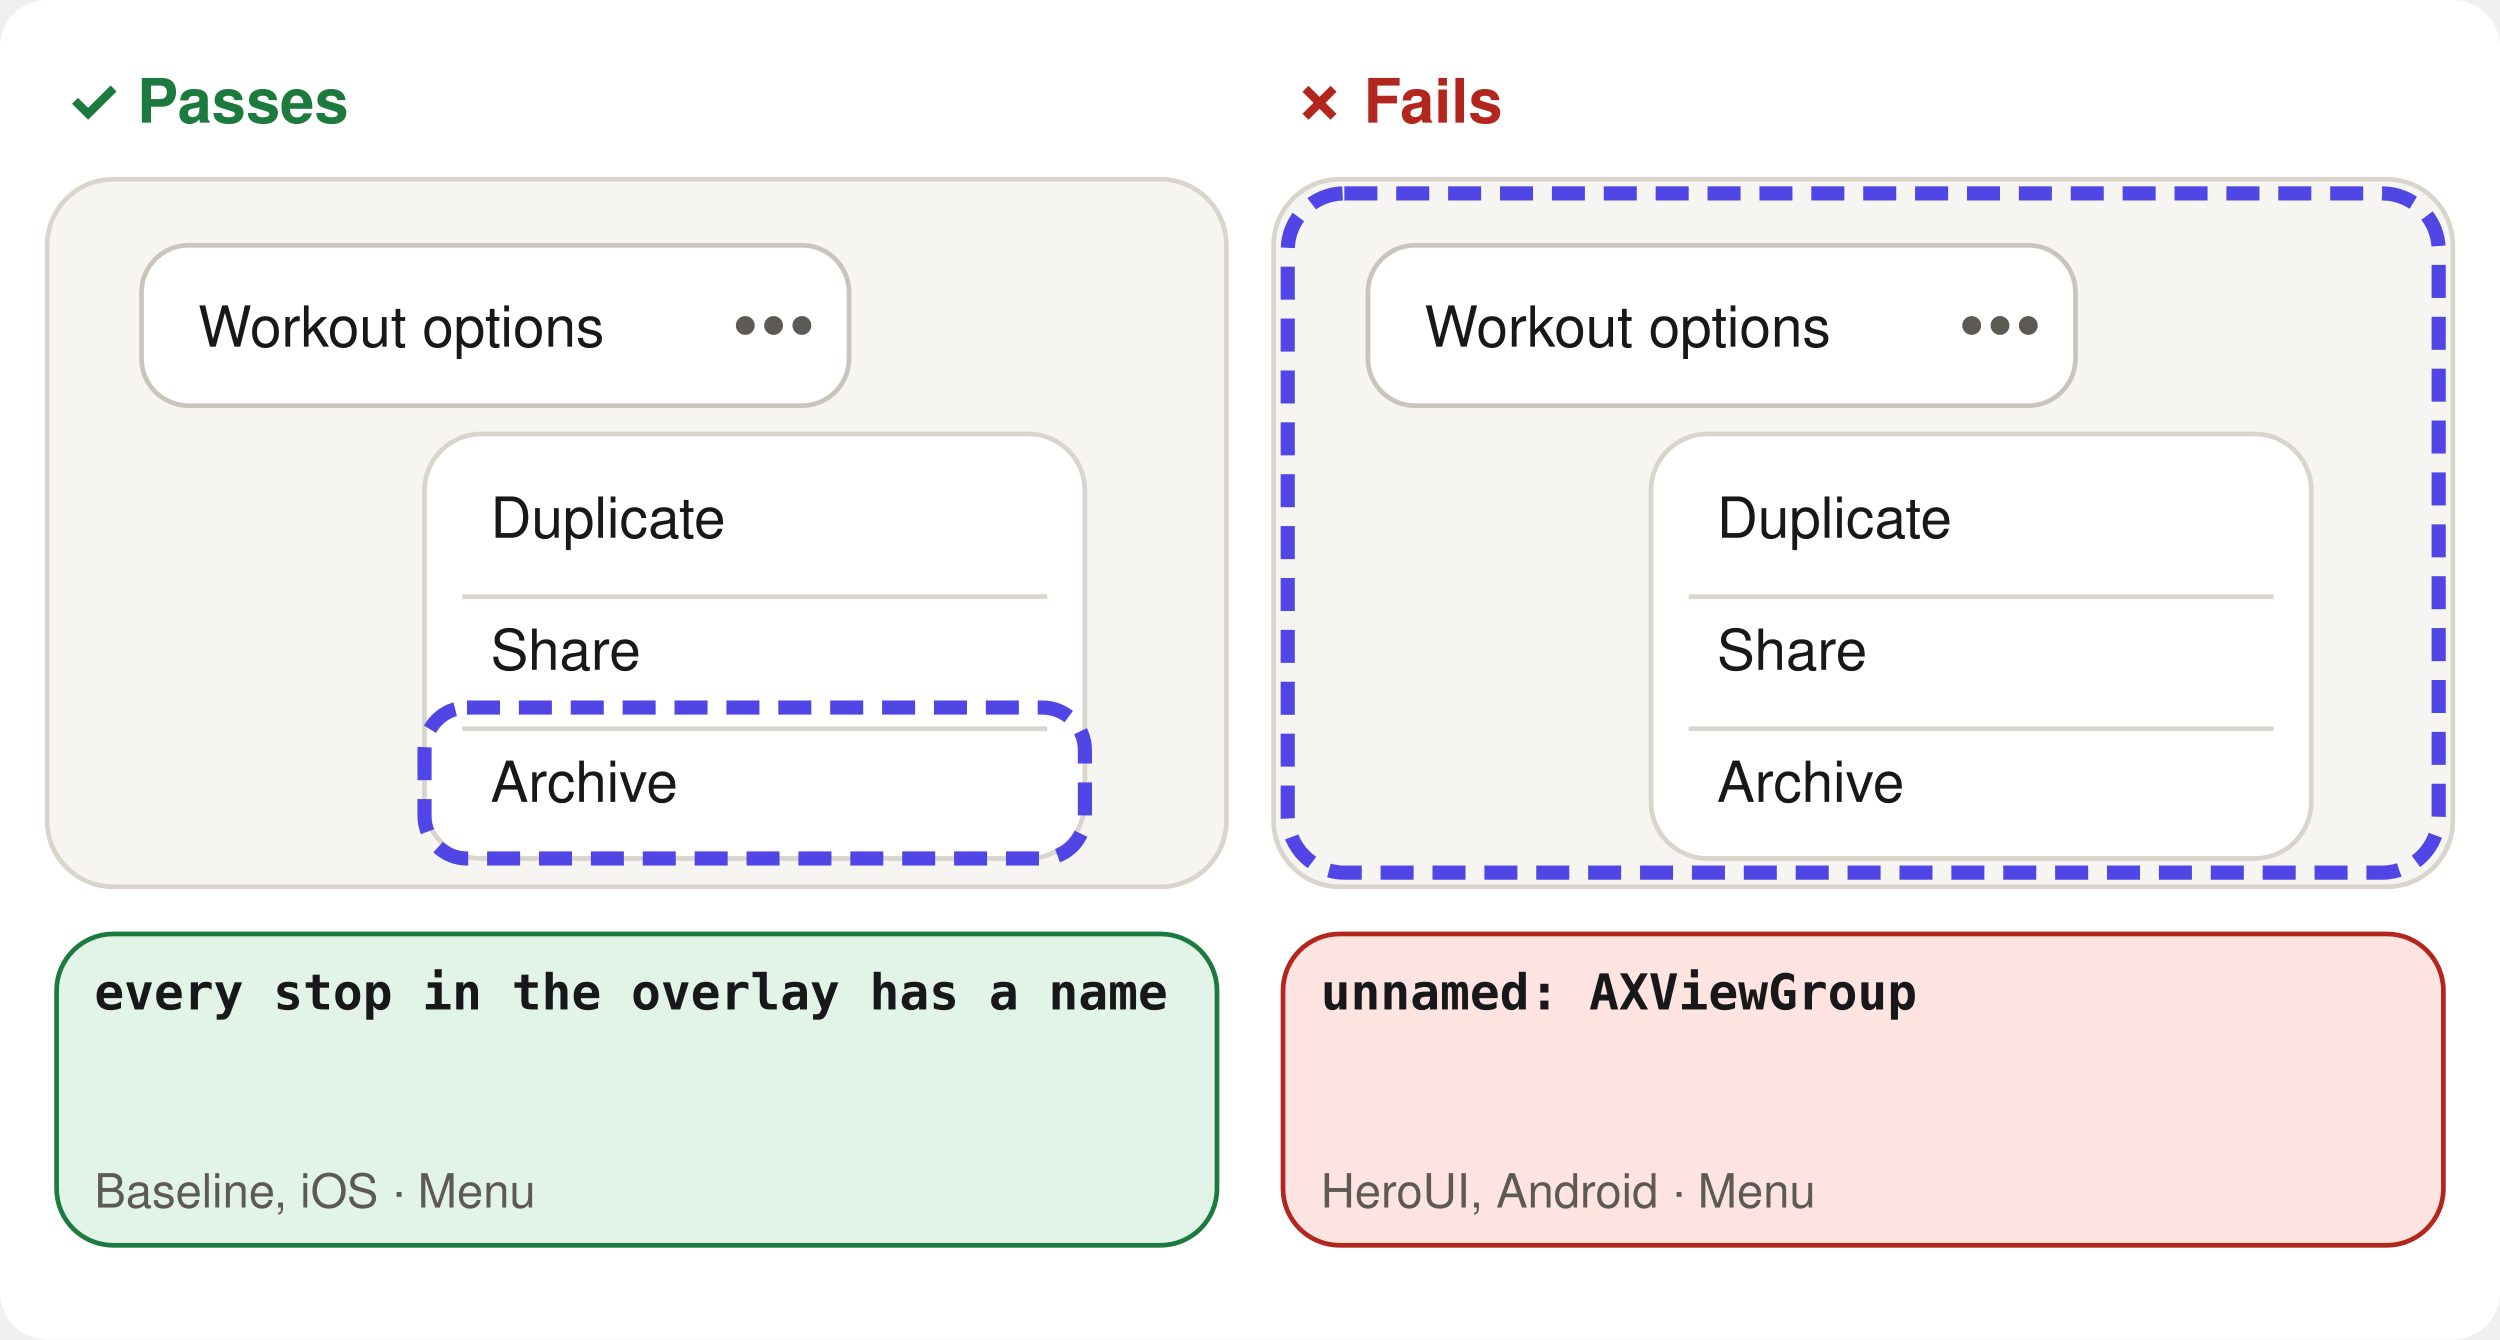
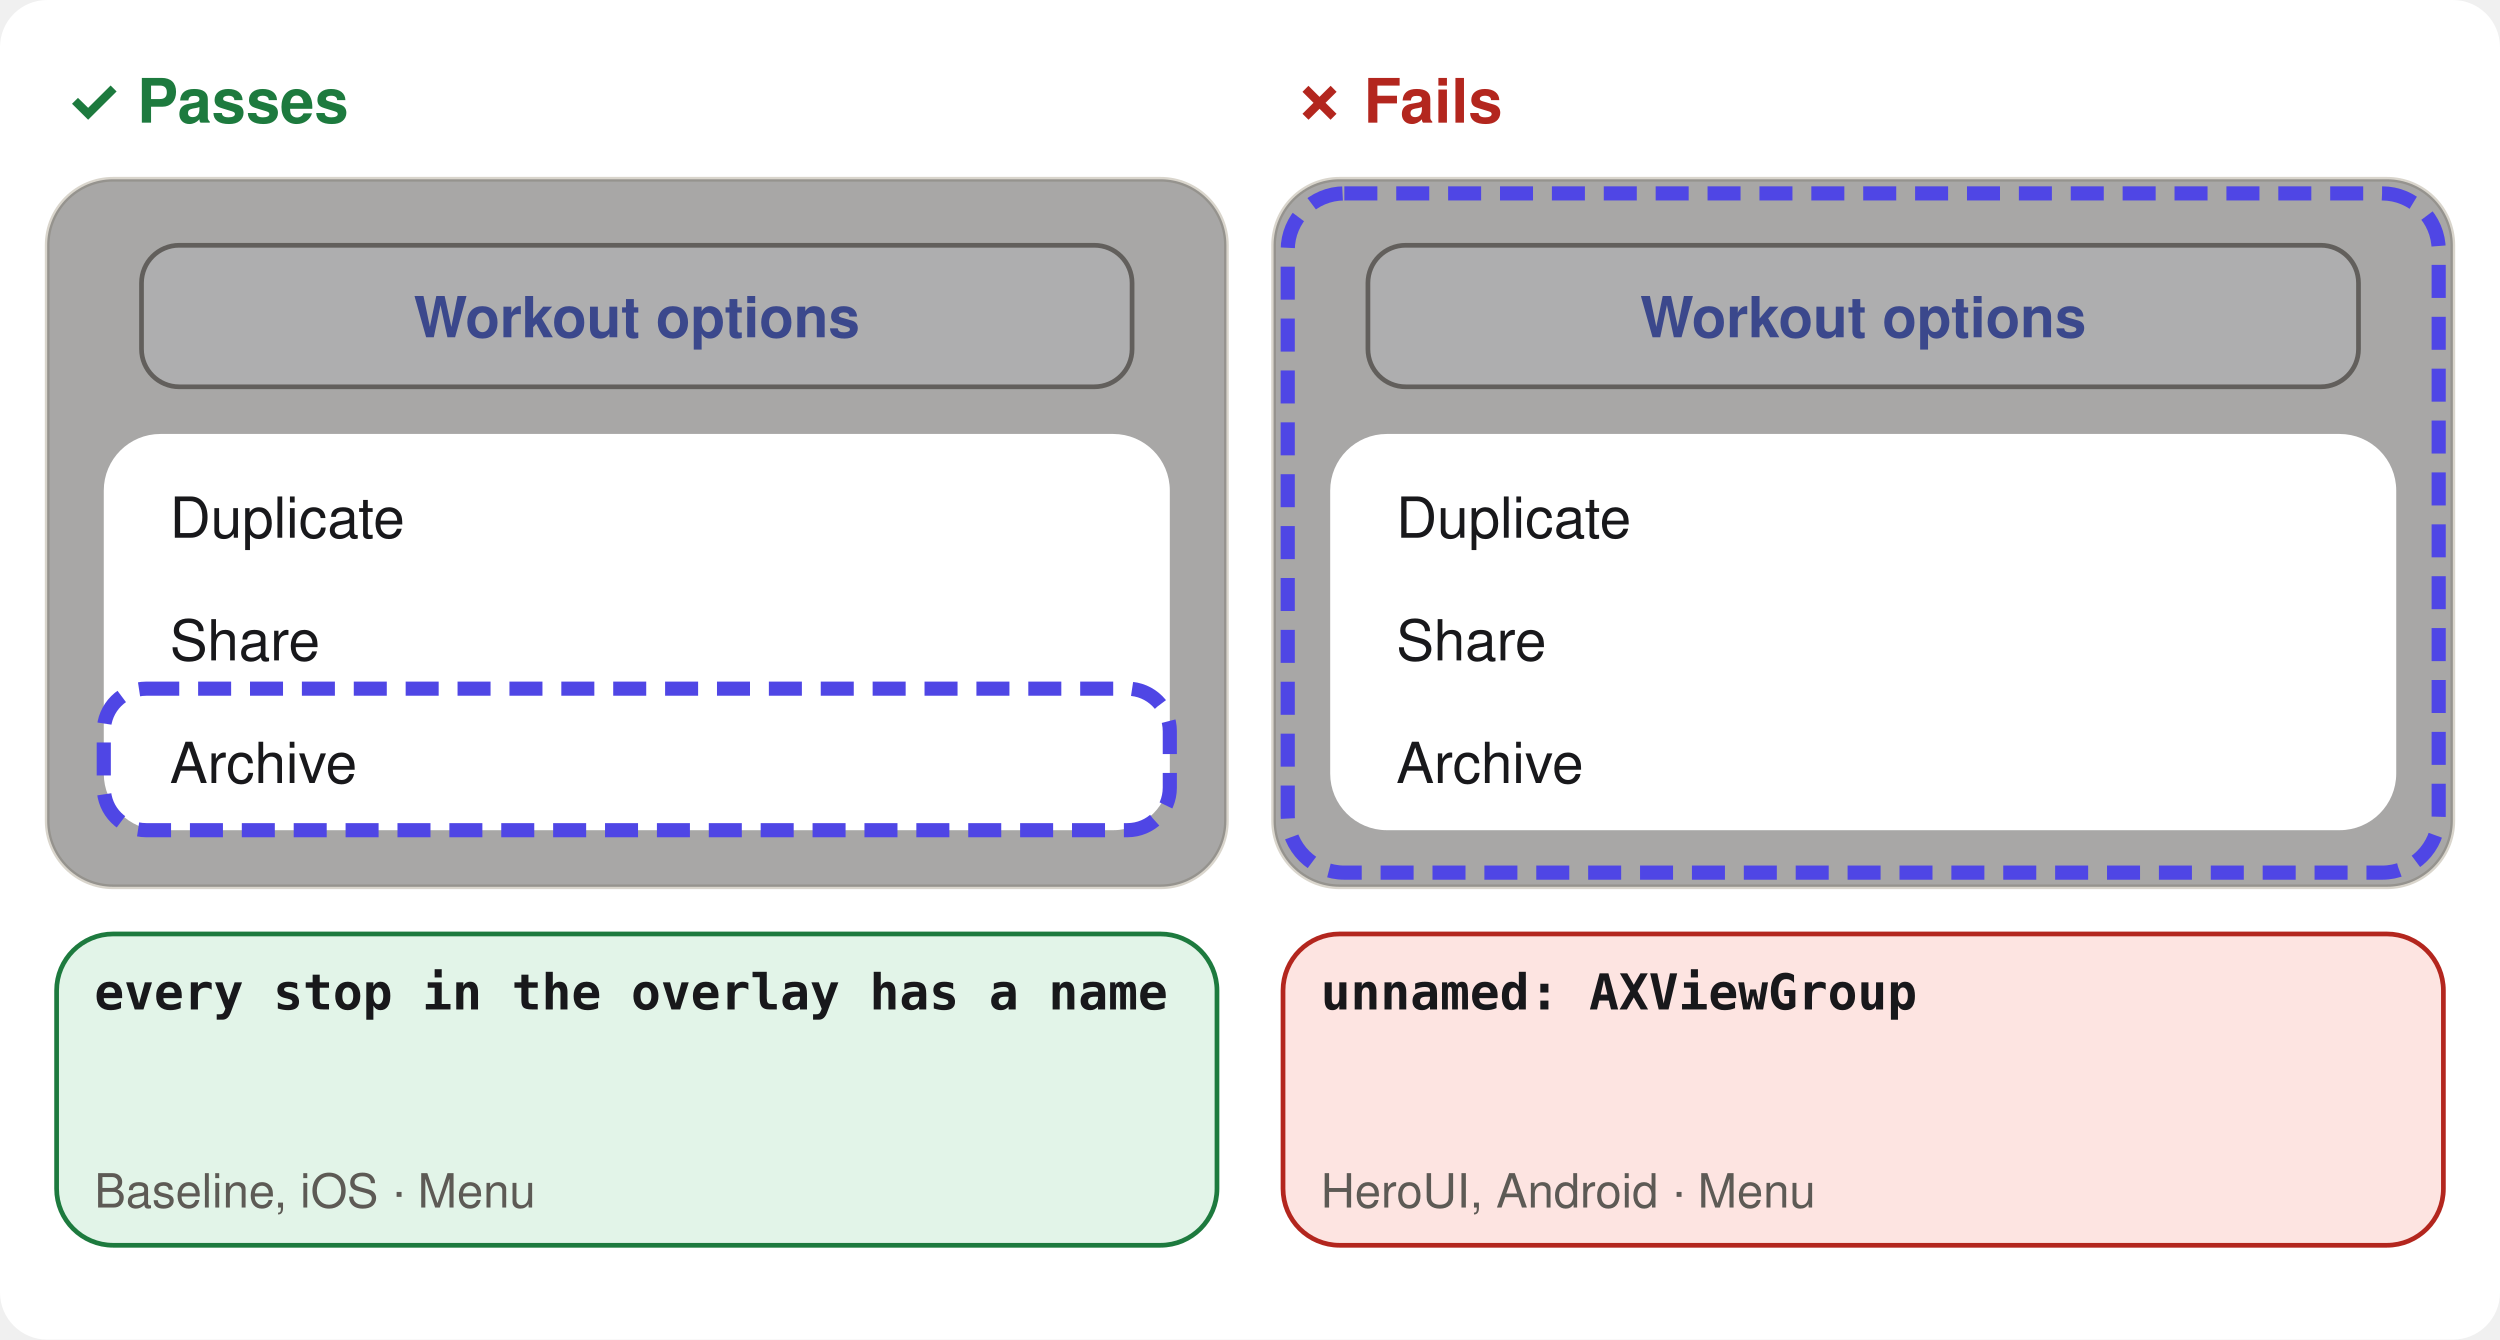
<svg xmlns="http://www.w3.org/2000/svg" viewBox="0 0 530 284" width="530" height="284" role="img" aria-label="Every stop in the open menu has a name. When it fails, a backdrop that closes the menu is a stop of its own, read as “Unlabelled”.">
  <style>
svg { font: 12px -apple-system, BlinkMacSystemFont, "Segoe UI", Helvetica, Arial, sans-serif; }
.cp-bg { fill: #ffffff; } .cp-screen { fill: #f6f5f1; stroke: #d9d5cc; }
.cp-card, .cp-knob, .cp-seg { fill: #ffffff; } .cp-pop { fill: #ffffff; stroke: #d9d5cc; } .cp-knob, .cp-seg { stroke: #d9d5cc; } .cp-edge { stroke: #8a867f; }
.cp-field { fill: #ffffff; stroke: #c9c5bd; } .cp-field-bad { stroke: #b3261e; stroke-width: 1.5; }
- .cp-line { fill: #d9d5cc; } .cp-on, .cp-btn, .cp-dot { fill: #4f63c9; } .cp-off { fill: #e6e3dc; } .cp-danger { fill: #c0392b; } .cp-toast { fill: #26262b; }
+ .cp-line { fill: #d9d5cc; } .cp-track { fill: #8a8a94; } .cp-tri { fill: #3a3a40; } .cp-outline { fill: #ffffff; stroke: #8a867f; } .cp-btn-off { fill: #9fb0e6; } .cp-seg-box { fill: #ffffff; stroke: #4f63c9; stroke-width: 1.5; } .cp-on, .cp-btn, .cp-dot { fill: #4f63c9; } .cp-off { fill: #e6e3dc; } .cp-danger { fill: #c0392b; } .cp-toast { fill: #26262b; }
.cp-ring { fill: #ffffff; stroke: #8a867f; stroke-width: 1.5; } .cp-ring-on { stroke: #4f63c9; stroke-width: 2; } .cp-dotfill { fill: #5d5a55; }
.cp-spin { fill: none; stroke: #ffffff; stroke-width: 2; stroke-dasharray: 22 16; }
.cp-stroke { fill: none; stroke: #5d5a55; stroke-width: 2; stroke-linecap: round; stroke-linejoin: round; } .cp-inv-stroke { stroke: #ffffff; } .cp-accent-stroke { stroke: #4f63c9; } .cp-muted-stroke { stroke: #8a867f; }
.cp-dim { fill: #18181b; fill-opacity: .35; } .cp-ghost { fill: none; stroke: #8a867f; stroke-dasharray: 2 4; } .cp-ghostfill { fill: none; stroke: #8a867f; stroke-dasharray: 2 3; }
.cp-guide { fill: none; stroke: #8a867f; stroke-width: 1.5; stroke-dasharray: 3 3; } .cp-hit { fill: #4f46e5; fill-opacity: .12; }
.cp-focus { fill: none; stroke: #4f46e5; stroke-width: 3; stroke-dasharray: 7 4; }
.cp-finger { fill: #db2777; fill-opacity: .5; }
.cp-t { fill: #18181b; } .cp-b { font-weight: 700; } .cp-big { font-size: 14px; } .cp-small { font-size: 10px; } .cp-muted { fill: #5d5a55; } .cp-accent { fill: #4f63c9; }
.cp-s { fill: #5d5a55; font-size: 13px; font-weight: 700; } .cp-inv { fill: #ffffff; }
.cp-bad { fill: #b3261e; } .cp-ok { fill: #1d7a3e; } .cp-head { font-size: 13px; font-weight: 700; }
.cp-ok-b { fill: #e2f4e8; stroke: #1d7a3e; } .cp-bad-b { fill: #fde4e1; stroke: #b3261e; } .cp-say { fill: #18181b; font: 600 10.5px ui-monospace, SFMono-Regular, Menlo, monospace; } .cp-src { fill: #5d5a55; font-size: 10px; }
@media (prefers-color-scheme: dark) {
  .cp-bg { fill: #17171c; } .cp-screen { fill: #0e0e11; stroke: #33333c; }
  .cp-card, .cp-knob, .cp-seg, .cp-pop, .cp-field { fill: #23232a; } .cp-pop, .cp-knob, .cp-seg, .cp-field { stroke: #3a3a44; }
-   .cp-line { fill: #3a3a44; } .cp-on, .cp-btn, .cp-dot { fill: #8fa3ff; } .cp-off { fill: #2c2c34; } .cp-danger { fill: #e5675a; } .cp-toast { fill: #ececf1; }
+   .cp-line { fill: #3a3a44; } .cp-track { fill: #5a5a64; } .cp-tri { fill: #c9c9d1; } .cp-outline, .cp-seg-box { fill: #23232a; } .cp-outline { stroke: #5a5a64; } .cp-btn-off { fill: #3c4778; } .cp-seg-box { stroke: #8fa3ff; } .cp-on, .cp-btn, .cp-dot { fill: #8fa3ff; } .cp-off { fill: #2c2c34; } .cp-danger { fill: #e5675a; } .cp-toast { fill: #ececf1; }
  .cp-ring { fill: #23232a; stroke: #a09da6; } .cp-ring-on { stroke: #8fa3ff; } .cp-dotfill { fill: #a09da6; }
  .cp-spin { stroke: #0e0e11; } .cp-stroke { stroke: #a09da6; } .cp-inv-stroke { stroke: #0e0e11; } .cp-accent-stroke { stroke: #8fa3ff; }
  .cp-dim { fill: #000000; fill-opacity: .55; } .cp-focus { stroke: #a5a6ff; } .cp-guide { stroke: #a09da6; } .cp-hit { fill: #8b8cff; }
  .cp-t, .cp-say { fill: #ececf1; } .cp-muted, .cp-s, .cp-src { fill: #a09da6; } .cp-accent { fill: #8fa3ff; } .cp-inv { fill: #0e0e11; }
  .cp-bad { fill: #ff8a80; } .cp-ok { fill: #6fd28f; } .cp-field-bad { stroke: #ff8a80; }
  .cp-ok-b { fill: #15301f; stroke: #6fd28f; } .cp-bad-b { fill: #3a1c1b; stroke: #ff8a80; }
}
</style>
  <defs>
    <clipPath id="cpclip">
      <rect x="0" y="34" width="250" height="150" rx="14" />
    </clipPath>
  </defs>
  <rect width="530" height="284" rx="10" class="cp-bg" />
  <g transform="translate(10 4)">
    <g transform="translate(0 0)">
      <text x="4" y="22" class="cp-head cp-ok">✓ Passes</text>
      <rect x="0" y="34" width="250" height="150" rx="14" class="cp-screen" />
      <g clip-path="url(#cpclip)">
-         <rect x="20" y="48" width="150" height="34" rx="10" class="cp-field" />
-         <text x="32" y="69.5" class="cp-t" text-anchor="start">Workout options</text>
-         <circle cx="148" cy="65" r="2" class="cp-dotfill" />
-         <circle cx="154" cy="65" r="2" class="cp-dotfill" />
-         <circle cx="160" cy="65" r="2" class="cp-dotfill" />
-         <rect x="80" y="88" width="140" height="90" rx="12" class="cp-pop" />
-         <text x="94" y="110" class="cp-t" text-anchor="start">Duplicate</text>
-         <text x="94" y="138" class="cp-t" text-anchor="start">Share</text>
-         <rect x="88" y="122" width="124" height="1" rx="0" class="cp-line" />
-         <text x="94" y="166" class="cp-t" text-anchor="start">Archive</text>
-         <rect x="88" y="150" width="124" height="1" rx="0" class="cp-line" />
-         <rect x="80" y="146" width="140" height="32" rx="9" class="cp-focus" />
+         <rect x="20" y="48" width="210" height="30" rx="8" class="cp-outline" />
+         <text x="125" y="67.5" class="cp-t cp-b cp-accent" text-anchor="middle">Workout options</text>
+         <rect x="0" y="34" width="250" height="150" rx="14" class="cp-dim" />
+         <rect x="12" y="88" width="226" height="84" rx="12" class="cp-card" />
+         <text x="26" y="110" class="cp-t" text-anchor="start">Duplicate</text>
+         <text x="26" y="136" class="cp-t" text-anchor="start">Share</text>
+         <text x="26" y="162" class="cp-t" text-anchor="start">Archive</text>
+         <rect x="12" y="142" width="226" height="30" rx="9" class="cp-focus" />
      </g>
      <rect x="2" y="194" width="246" height="66" rx="12" class="cp-ok-b" />
      <text x="10" y="210" class="cp-say">every stop in the overlay has a name</text>
      <text x="10" y="252" class="cp-src">Baseline, iOS · Menu</text>
    </g>
    <g transform="translate(260 0)">
      <text x="4" y="22" class="cp-head cp-bad">✗ Fails</text>
      <rect x="0" y="34" width="250" height="150" rx="14" class="cp-screen" />
      <g clip-path="url(#cpclip)">
-         <rect x="20" y="48" width="150" height="34" rx="10" class="cp-field" />
-         <text x="32" y="69.5" class="cp-t" text-anchor="start">Workout options</text>
-         <circle cx="148" cy="65" r="2" class="cp-dotfill" />
-         <circle cx="154" cy="65" r="2" class="cp-dotfill" />
-         <circle cx="160" cy="65" r="2" class="cp-dotfill" />
-         <rect x="80" y="88" width="140" height="90" rx="12" class="cp-pop" />
-         <text x="94" y="110" class="cp-t" text-anchor="start">Duplicate</text>
-         <text x="94" y="138" class="cp-t" text-anchor="start">Share</text>
-         <rect x="88" y="122" width="124" height="1" rx="0" class="cp-line" />
-         <text x="94" y="166" class="cp-t" text-anchor="start">Archive</text>
-         <rect x="88" y="150" width="124" height="1" rx="0" class="cp-line" />
+         <rect x="20" y="48" width="210" height="30" rx="8" class="cp-outline" />
+         <text x="125" y="67.5" class="cp-t cp-b cp-accent" text-anchor="middle">Workout options</text>
+         <rect x="0" y="34" width="250" height="150" rx="14" class="cp-dim" />
+         <rect x="12" y="88" width="226" height="84" rx="12" class="cp-card" />
+         <text x="26" y="110" class="cp-t" text-anchor="start">Duplicate</text>
+         <text x="26" y="136" class="cp-t" text-anchor="start">Share</text>
+         <text x="26" y="162" class="cp-t" text-anchor="start">Archive</text>
        <rect x="3" y="37" width="244" height="144" rx="12" class="cp-focus" />
      </g>
      <rect x="2" y="194" width="246" height="66" rx="12" class="cp-bad-b" />
      <text x="10" y="210" class="cp-say">unnamed: AXViewGroup</text>
      <text x="10" y="252" class="cp-src">HeroUI, Android · Menu</text>
    </g>
  </g>
</svg>
